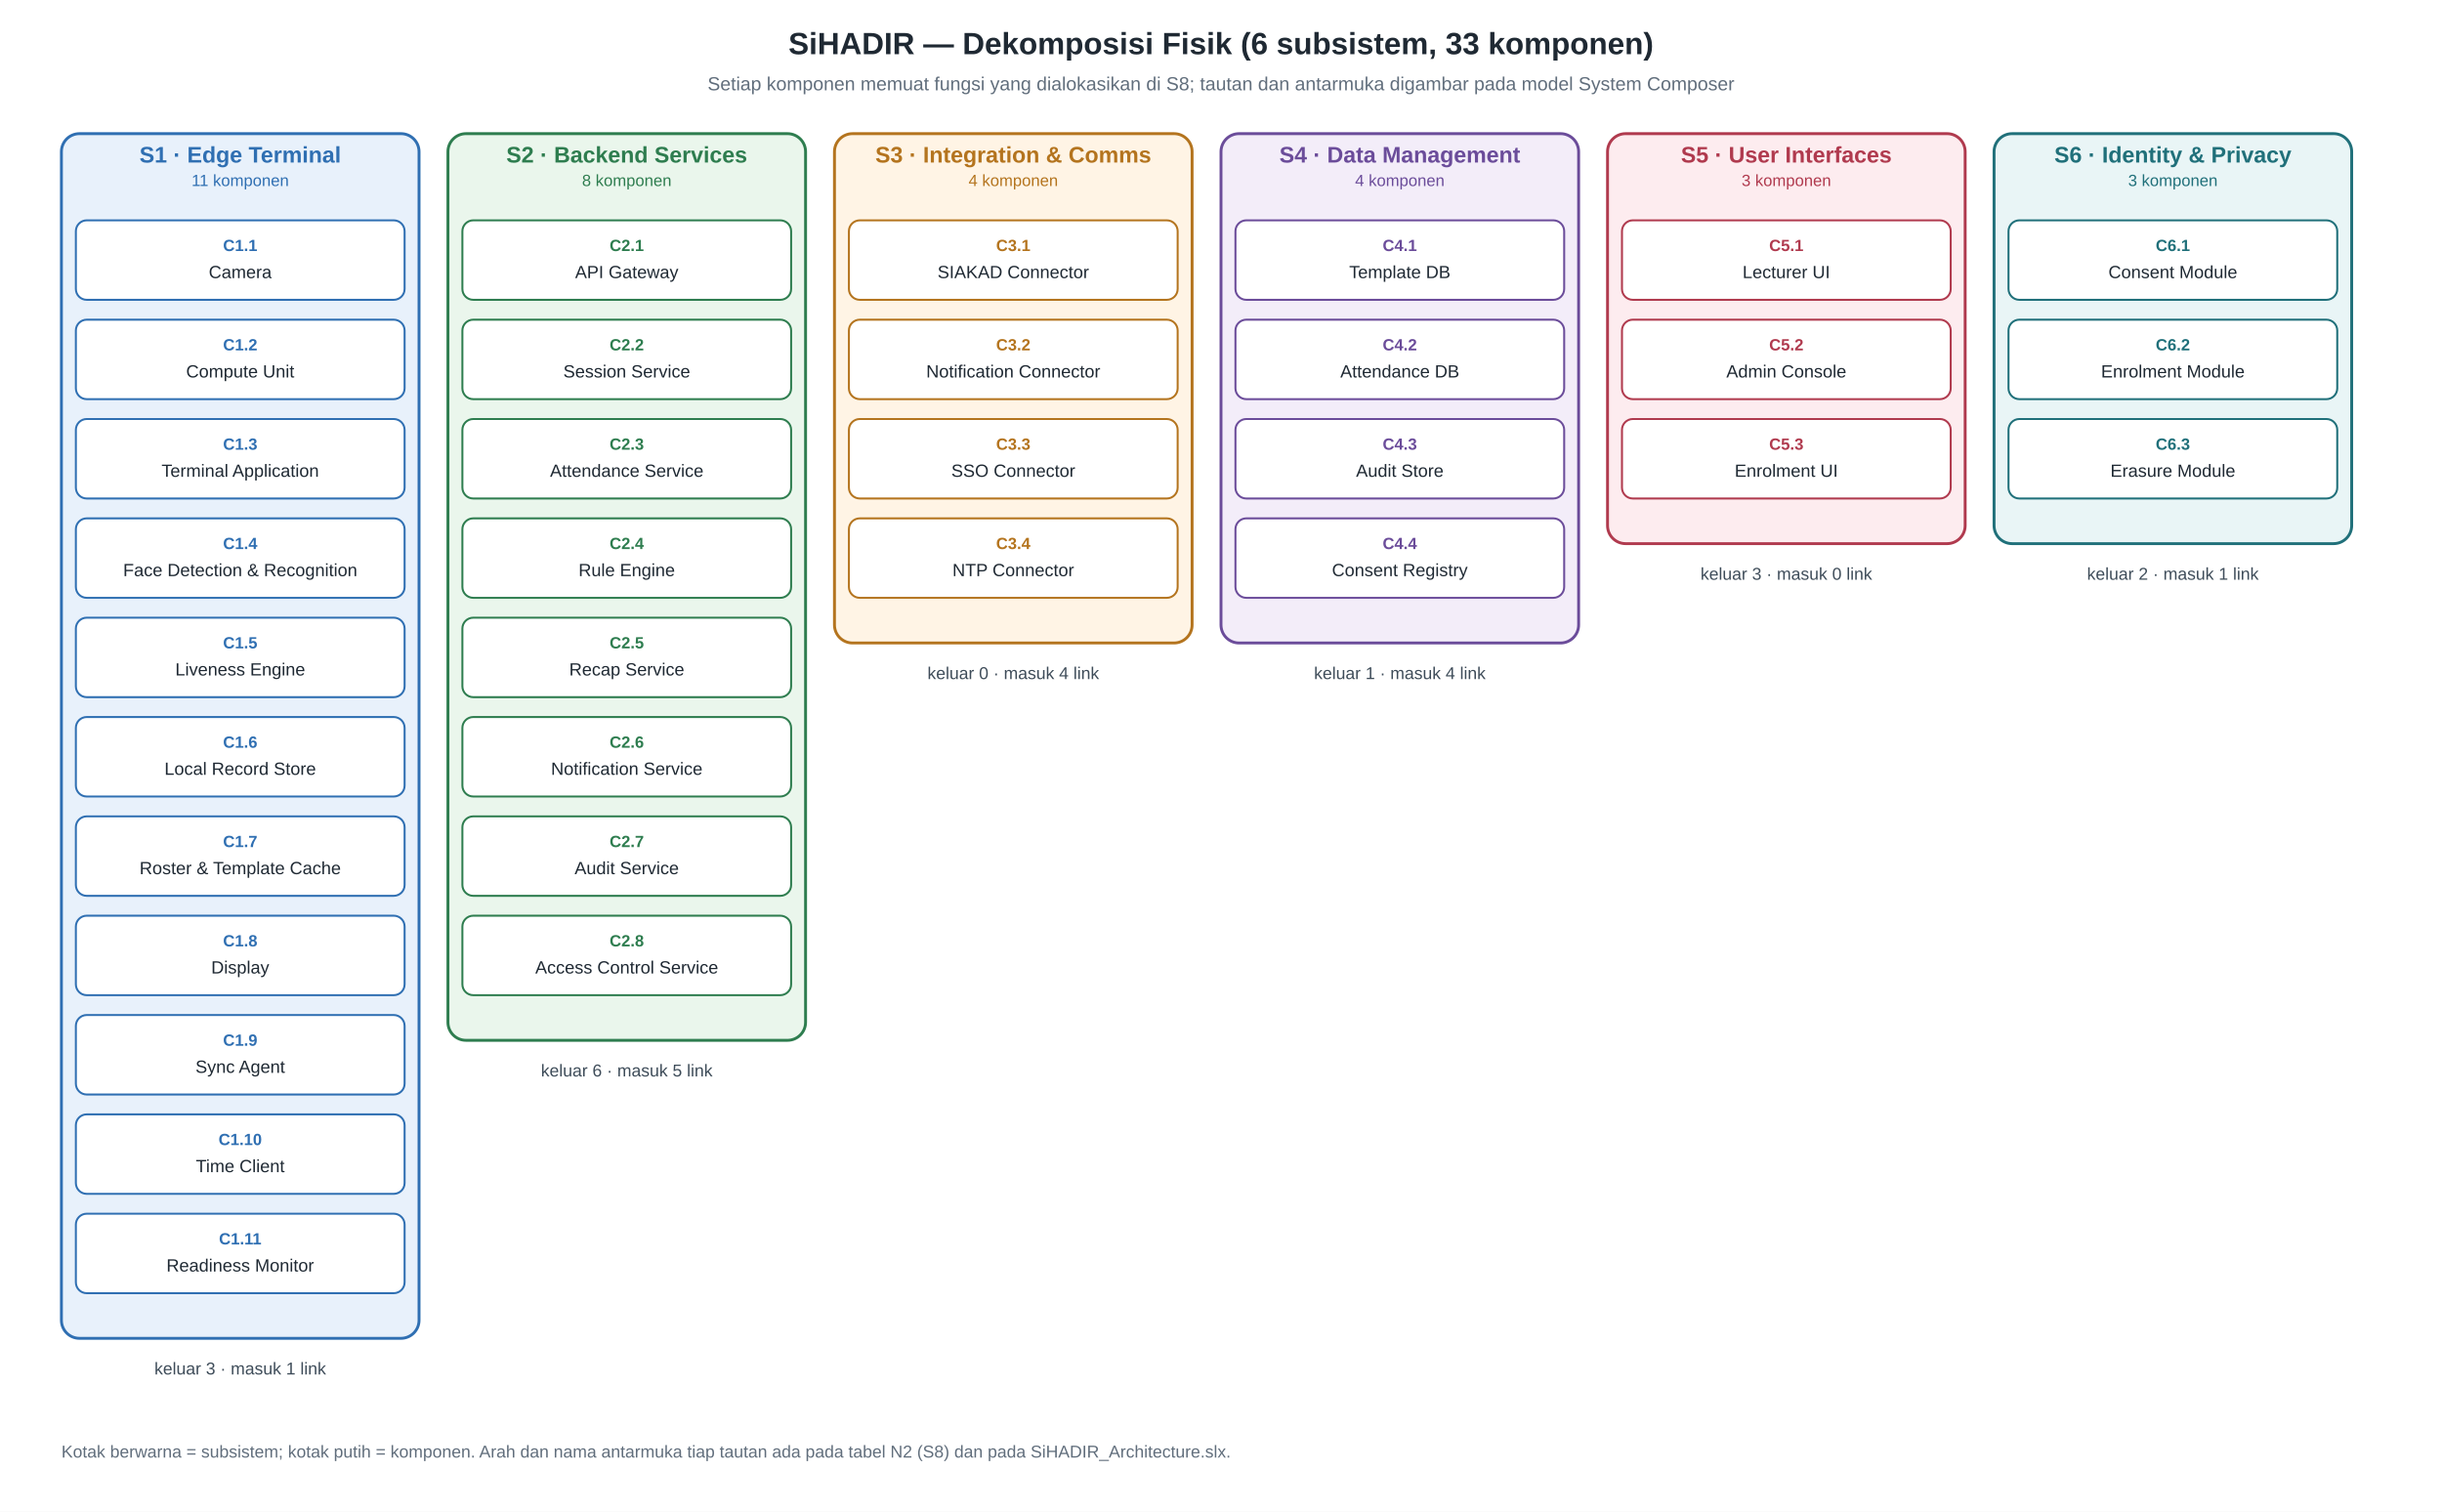
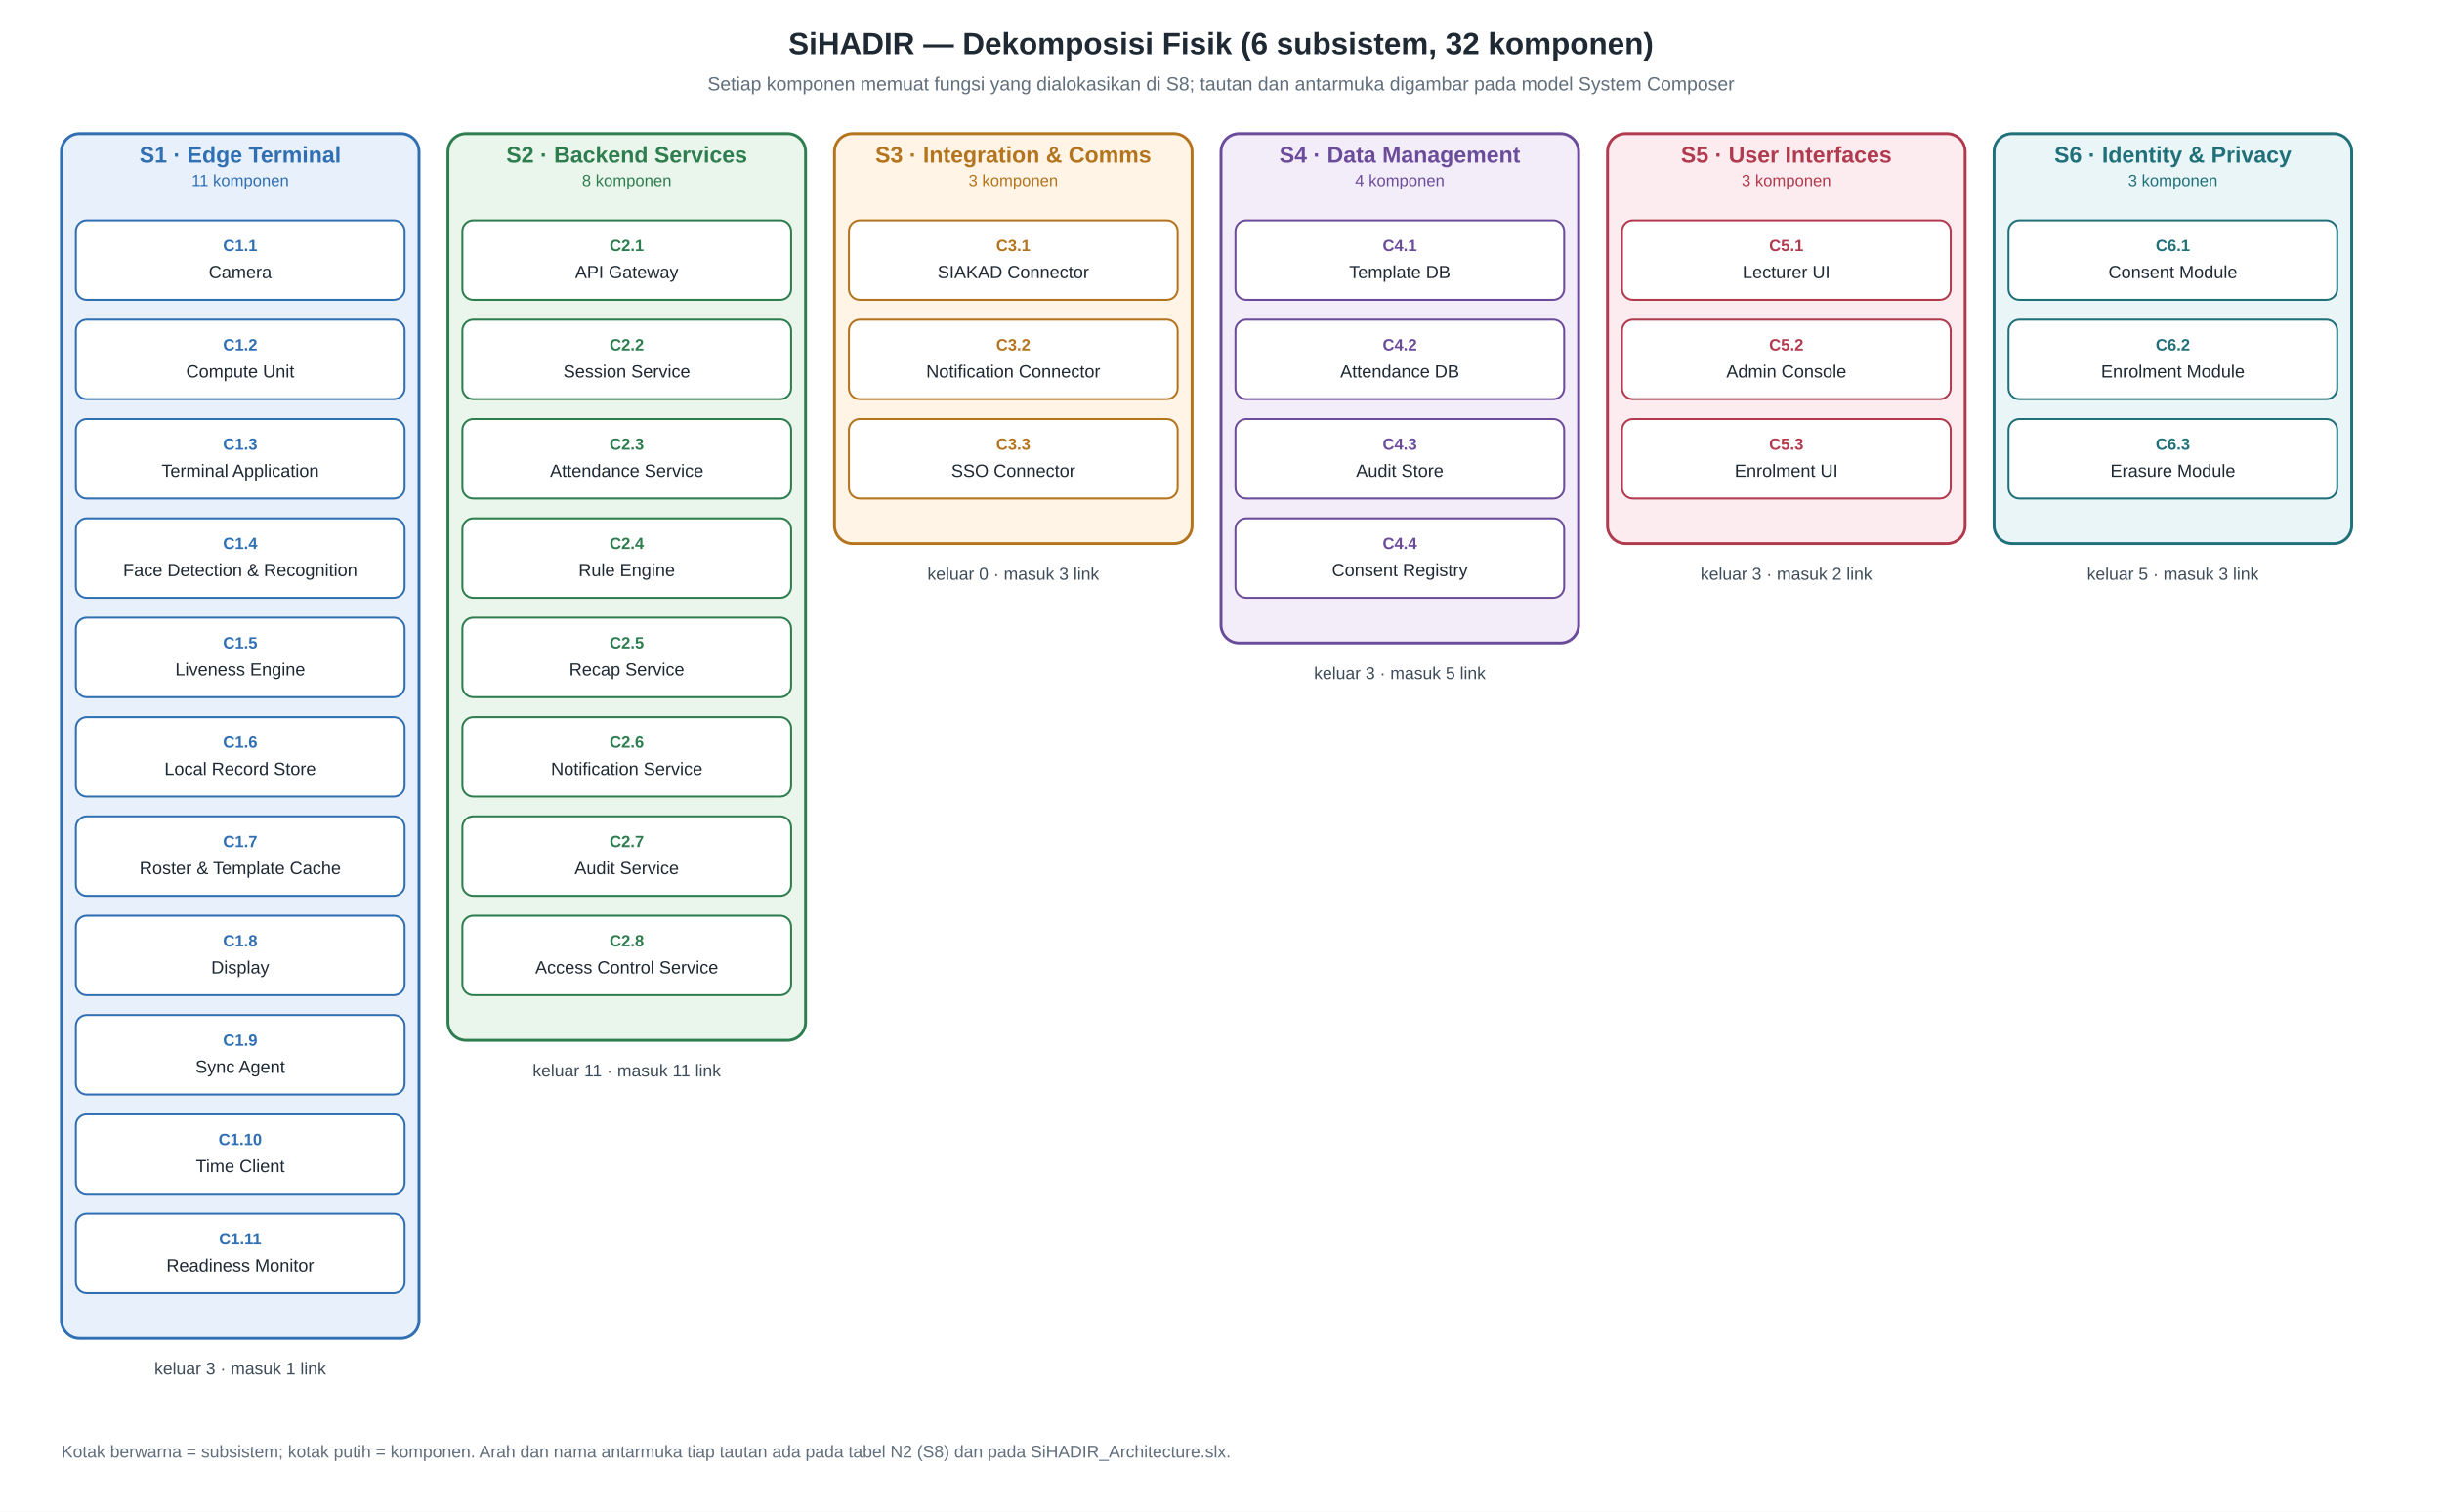
<svg xmlns="http://www.w3.org/2000/svg" width="1352" height="837" viewBox="0 0 1352 837" font-family="Segoe UI, Arial, sans-serif">
  <rect width="1352" height="837" fill="#FFFFFF" />
-   <text x="676.0" y="30" text-anchor="middle" font-size="17" font-weight="600" fill="#1F2933">SiHADIR — Dekomposisi Fisik (6 subsistem, 33 komponen)</text>
+   <text x="676.0" y="30" text-anchor="middle" font-size="17" font-weight="600" fill="#1F2933">SiHADIR — Dekomposisi Fisik (6 subsistem, 32 komponen)</text>
  <text x="676.0" y="50" text-anchor="middle" font-size="10.5" fill="#616E7C">Setiap komponen memuat fungsi yang dialokasikan di S8; tautan dan antarmuka digambar pada model System Composer</text>
  <rect x="34" y="74" width="198" height="667" rx="10" fill="#E8F1FB" stroke="#2F6FB2" stroke-width="1.6" />
  <text x="133.0" y="90" text-anchor="middle" font-size="12.5" font-weight="700" fill="#2F6FB2">S1 · Edge Terminal</text>
  <text x="133.0" y="103" text-anchor="middle" font-size="9" fill="#2F6FB2">11 komponen</text>
  <rect x="248" y="74" width="198" height="502" rx="10" fill="#EAF6EC" stroke="#2E7D4F" stroke-width="1.6" />
  <text x="347.0" y="90" text-anchor="middle" font-size="12.5" font-weight="700" fill="#2E7D4F">S2 · Backend Services</text>
  <text x="347.0" y="103" text-anchor="middle" font-size="9" fill="#2E7D4F">8 komponen</text>
-   <rect x="462" y="74" width="198" height="282" rx="10" fill="#FFF4E5" stroke="#B4741E" stroke-width="1.6" />
+   <rect x="462" y="74" width="198" height="227" rx="10" fill="#FFF4E5" stroke="#B4741E" stroke-width="1.6" />
  <text x="561.0" y="90" text-anchor="middle" font-size="12.5" font-weight="700" fill="#B4741E">S3 · Integration &amp; Comms</text>
-   <text x="561.0" y="103" text-anchor="middle" font-size="9" fill="#B4741E">4 komponen</text>
+   <text x="561.0" y="103" text-anchor="middle" font-size="9" fill="#B4741E">3 komponen</text>
  <rect x="676" y="74" width="198" height="282" rx="10" fill="#F3EDF9" stroke="#6B4C9A" stroke-width="1.6" />
  <text x="775.0" y="90" text-anchor="middle" font-size="12.5" font-weight="700" fill="#6B4C9A">S4 · Data Management</text>
  <text x="775.0" y="103" text-anchor="middle" font-size="9" fill="#6B4C9A">4 komponen</text>
  <rect x="890" y="74" width="198" height="227" rx="10" fill="#FDECEF" stroke="#B03A4E" stroke-width="1.6" />
  <text x="989.0" y="90" text-anchor="middle" font-size="12.5" font-weight="700" fill="#B03A4E">S5 · User Interfaces</text>
  <text x="989.0" y="103" text-anchor="middle" font-size="9" fill="#B03A4E">3 komponen</text>
  <rect x="1104" y="74" width="198" height="227" rx="10" fill="#E9F5F6" stroke="#20707A" stroke-width="1.6" />
  <text x="1203.0" y="90" text-anchor="middle" font-size="12.5" font-weight="700" fill="#20707A">S6 · Identity &amp; Privacy</text>
  <text x="1203.0" y="103" text-anchor="middle" font-size="9" fill="#20707A">3 komponen</text>
  <rect x="42" y="122" width="182" height="44" rx="6" fill="#FFFFFF" stroke="#2F6FB2" stroke-width="1.1" />
  <text x="133.0" y="139" text-anchor="middle" font-size="9" font-weight="700" fill="#2F6FB2">C1.1</text>
  <text x="133.0" y="154" text-anchor="middle" font-size="9.8" fill="#1F2933">Camera</text>
  <rect x="42" y="177" width="182" height="44" rx="6" fill="#FFFFFF" stroke="#2F6FB2" stroke-width="1.1" />
  <text x="133.0" y="194" text-anchor="middle" font-size="9" font-weight="700" fill="#2F6FB2">C1.2</text>
  <text x="133.0" y="209" text-anchor="middle" font-size="9.8" fill="#1F2933">Compute Unit</text>
  <rect x="42" y="232" width="182" height="44" rx="6" fill="#FFFFFF" stroke="#2F6FB2" stroke-width="1.1" />
  <text x="133.0" y="249" text-anchor="middle" font-size="9" font-weight="700" fill="#2F6FB2">C1.3</text>
  <text x="133.0" y="264" text-anchor="middle" font-size="9.8" fill="#1F2933">Terminal Application</text>
  <rect x="42" y="287" width="182" height="44" rx="6" fill="#FFFFFF" stroke="#2F6FB2" stroke-width="1.1" />
  <text x="133.0" y="304" text-anchor="middle" font-size="9" font-weight="700" fill="#2F6FB2">C1.4</text>
  <text x="133.0" y="319" text-anchor="middle" font-size="9.8" fill="#1F2933">Face Detection &amp; Recognition</text>
  <rect x="42" y="342" width="182" height="44" rx="6" fill="#FFFFFF" stroke="#2F6FB2" stroke-width="1.1" />
  <text x="133.0" y="359" text-anchor="middle" font-size="9" font-weight="700" fill="#2F6FB2">C1.5</text>
  <text x="133.0" y="374" text-anchor="middle" font-size="9.8" fill="#1F2933">Liveness Engine</text>
  <rect x="42" y="397" width="182" height="44" rx="6" fill="#FFFFFF" stroke="#2F6FB2" stroke-width="1.1" />
  <text x="133.0" y="414" text-anchor="middle" font-size="9" font-weight="700" fill="#2F6FB2">C1.6</text>
  <text x="133.0" y="429" text-anchor="middle" font-size="9.8" fill="#1F2933">Local Record Store</text>
  <rect x="42" y="452" width="182" height="44" rx="6" fill="#FFFFFF" stroke="#2F6FB2" stroke-width="1.1" />
  <text x="133.0" y="469" text-anchor="middle" font-size="9" font-weight="700" fill="#2F6FB2">C1.7</text>
  <text x="133.0" y="484" text-anchor="middle" font-size="9.8" fill="#1F2933">Roster &amp; Template Cache</text>
  <rect x="42" y="507" width="182" height="44" rx="6" fill="#FFFFFF" stroke="#2F6FB2" stroke-width="1.1" />
  <text x="133.0" y="524" text-anchor="middle" font-size="9" font-weight="700" fill="#2F6FB2">C1.8</text>
  <text x="133.0" y="539" text-anchor="middle" font-size="9.8" fill="#1F2933">Display</text>
  <rect x="42" y="562" width="182" height="44" rx="6" fill="#FFFFFF" stroke="#2F6FB2" stroke-width="1.1" />
  <text x="133.0" y="579" text-anchor="middle" font-size="9" font-weight="700" fill="#2F6FB2">C1.9</text>
  <text x="133.0" y="594" text-anchor="middle" font-size="9.8" fill="#1F2933">Sync Agent</text>
  <rect x="42" y="617" width="182" height="44" rx="6" fill="#FFFFFF" stroke="#2F6FB2" stroke-width="1.1" />
  <text x="133.0" y="634" text-anchor="middle" font-size="9" font-weight="700" fill="#2F6FB2">C1.10</text>
  <text x="133.0" y="649" text-anchor="middle" font-size="9.8" fill="#1F2933">Time Client</text>
  <rect x="42" y="672" width="182" height="44" rx="6" fill="#FFFFFF" stroke="#2F6FB2" stroke-width="1.1" />
  <text x="133.0" y="689" text-anchor="middle" font-size="9" font-weight="700" fill="#2F6FB2">C1.11</text>
  <text x="133.0" y="704" text-anchor="middle" font-size="9.8" fill="#1F2933">Readiness Monitor</text>
  <rect x="256" y="122" width="182" height="44" rx="6" fill="#FFFFFF" stroke="#2E7D4F" stroke-width="1.1" />
  <text x="347.0" y="139" text-anchor="middle" font-size="9" font-weight="700" fill="#2E7D4F">C2.1</text>
  <text x="347.0" y="154" text-anchor="middle" font-size="9.8" fill="#1F2933">API Gateway</text>
  <rect x="256" y="177" width="182" height="44" rx="6" fill="#FFFFFF" stroke="#2E7D4F" stroke-width="1.1" />
  <text x="347.0" y="194" text-anchor="middle" font-size="9" font-weight="700" fill="#2E7D4F">C2.2</text>
  <text x="347.0" y="209" text-anchor="middle" font-size="9.8" fill="#1F2933">Session Service</text>
  <rect x="256" y="232" width="182" height="44" rx="6" fill="#FFFFFF" stroke="#2E7D4F" stroke-width="1.1" />
  <text x="347.0" y="249" text-anchor="middle" font-size="9" font-weight="700" fill="#2E7D4F">C2.3</text>
  <text x="347.0" y="264" text-anchor="middle" font-size="9.8" fill="#1F2933">Attendance Service</text>
  <rect x="256" y="287" width="182" height="44" rx="6" fill="#FFFFFF" stroke="#2E7D4F" stroke-width="1.1" />
  <text x="347.0" y="304" text-anchor="middle" font-size="9" font-weight="700" fill="#2E7D4F">C2.4</text>
  <text x="347.0" y="319" text-anchor="middle" font-size="9.8" fill="#1F2933">Rule Engine</text>
  <rect x="256" y="342" width="182" height="44" rx="6" fill="#FFFFFF" stroke="#2E7D4F" stroke-width="1.1" />
  <text x="347.0" y="359" text-anchor="middle" font-size="9" font-weight="700" fill="#2E7D4F">C2.5</text>
  <text x="347.0" y="374" text-anchor="middle" font-size="9.8" fill="#1F2933">Recap Service</text>
  <rect x="256" y="397" width="182" height="44" rx="6" fill="#FFFFFF" stroke="#2E7D4F" stroke-width="1.1" />
  <text x="347.0" y="414" text-anchor="middle" font-size="9" font-weight="700" fill="#2E7D4F">C2.6</text>
  <text x="347.0" y="429" text-anchor="middle" font-size="9.8" fill="#1F2933">Notification Service</text>
  <rect x="256" y="452" width="182" height="44" rx="6" fill="#FFFFFF" stroke="#2E7D4F" stroke-width="1.1" />
  <text x="347.0" y="469" text-anchor="middle" font-size="9" font-weight="700" fill="#2E7D4F">C2.7</text>
  <text x="347.0" y="484" text-anchor="middle" font-size="9.8" fill="#1F2933">Audit Service</text>
  <rect x="256" y="507" width="182" height="44" rx="6" fill="#FFFFFF" stroke="#2E7D4F" stroke-width="1.1" />
  <text x="347.0" y="524" text-anchor="middle" font-size="9" font-weight="700" fill="#2E7D4F">C2.8</text>
  <text x="347.0" y="539" text-anchor="middle" font-size="9.8" fill="#1F2933">Access Control Service</text>
  <rect x="470" y="122" width="182" height="44" rx="6" fill="#FFFFFF" stroke="#B4741E" stroke-width="1.1" />
  <text x="561.0" y="139" text-anchor="middle" font-size="9" font-weight="700" fill="#B4741E">C3.1</text>
  <text x="561.0" y="154" text-anchor="middle" font-size="9.8" fill="#1F2933">SIAKAD Connector</text>
  <rect x="470" y="177" width="182" height="44" rx="6" fill="#FFFFFF" stroke="#B4741E" stroke-width="1.1" />
  <text x="561.0" y="194" text-anchor="middle" font-size="9" font-weight="700" fill="#B4741E">C3.2</text>
  <text x="561.0" y="209" text-anchor="middle" font-size="9.8" fill="#1F2933">Notification Connector</text>
  <rect x="470" y="232" width="182" height="44" rx="6" fill="#FFFFFF" stroke="#B4741E" stroke-width="1.1" />
  <text x="561.0" y="249" text-anchor="middle" font-size="9" font-weight="700" fill="#B4741E">C3.3</text>
  <text x="561.0" y="264" text-anchor="middle" font-size="9.8" fill="#1F2933">SSO Connector</text>
-   <rect x="470" y="287" width="182" height="44" rx="6" fill="#FFFFFF" stroke="#B4741E" stroke-width="1.1" />
-   <text x="561.0" y="304" text-anchor="middle" font-size="9" font-weight="700" fill="#B4741E">C3.4</text>
-   <text x="561.0" y="319" text-anchor="middle" font-size="9.8" fill="#1F2933">NTP Connector</text>
  <rect x="684" y="122" width="182" height="44" rx="6" fill="#FFFFFF" stroke="#6B4C9A" stroke-width="1.1" />
  <text x="775.0" y="139" text-anchor="middle" font-size="9" font-weight="700" fill="#6B4C9A">C4.1</text>
  <text x="775.0" y="154" text-anchor="middle" font-size="9.8" fill="#1F2933">Template DB</text>
  <rect x="684" y="177" width="182" height="44" rx="6" fill="#FFFFFF" stroke="#6B4C9A" stroke-width="1.1" />
  <text x="775.0" y="194" text-anchor="middle" font-size="9" font-weight="700" fill="#6B4C9A">C4.2</text>
  <text x="775.0" y="209" text-anchor="middle" font-size="9.8" fill="#1F2933">Attendance DB</text>
  <rect x="684" y="232" width="182" height="44" rx="6" fill="#FFFFFF" stroke="#6B4C9A" stroke-width="1.1" />
  <text x="775.0" y="249" text-anchor="middle" font-size="9" font-weight="700" fill="#6B4C9A">C4.3</text>
  <text x="775.0" y="264" text-anchor="middle" font-size="9.8" fill="#1F2933">Audit Store</text>
  <rect x="684" y="287" width="182" height="44" rx="6" fill="#FFFFFF" stroke="#6B4C9A" stroke-width="1.1" />
  <text x="775.0" y="304" text-anchor="middle" font-size="9" font-weight="700" fill="#6B4C9A">C4.4</text>
  <text x="775.0" y="319" text-anchor="middle" font-size="9.8" fill="#1F2933">Consent Registry</text>
  <rect x="898" y="122" width="182" height="44" rx="6" fill="#FFFFFF" stroke="#B03A4E" stroke-width="1.1" />
  <text x="989.0" y="139" text-anchor="middle" font-size="9" font-weight="700" fill="#B03A4E">C5.1</text>
  <text x="989.0" y="154" text-anchor="middle" font-size="9.8" fill="#1F2933">Lecturer UI</text>
  <rect x="898" y="177" width="182" height="44" rx="6" fill="#FFFFFF" stroke="#B03A4E" stroke-width="1.1" />
  <text x="989.0" y="194" text-anchor="middle" font-size="9" font-weight="700" fill="#B03A4E">C5.2</text>
  <text x="989.0" y="209" text-anchor="middle" font-size="9.8" fill="#1F2933">Admin Console</text>
  <rect x="898" y="232" width="182" height="44" rx="6" fill="#FFFFFF" stroke="#B03A4E" stroke-width="1.1" />
  <text x="989.0" y="249" text-anchor="middle" font-size="9" font-weight="700" fill="#B03A4E">C5.3</text>
  <text x="989.0" y="264" text-anchor="middle" font-size="9.8" fill="#1F2933">Enrolment UI</text>
  <rect x="1112" y="122" width="182" height="44" rx="6" fill="#FFFFFF" stroke="#20707A" stroke-width="1.1" />
  <text x="1203.0" y="139" text-anchor="middle" font-size="9" font-weight="700" fill="#20707A">C6.1</text>
  <text x="1203.0" y="154" text-anchor="middle" font-size="9.8" fill="#1F2933">Consent Module</text>
  <rect x="1112" y="177" width="182" height="44" rx="6" fill="#FFFFFF" stroke="#20707A" stroke-width="1.1" />
  <text x="1203.0" y="194" text-anchor="middle" font-size="9" font-weight="700" fill="#20707A">C6.2</text>
  <text x="1203.0" y="209" text-anchor="middle" font-size="9.8" fill="#1F2933">Enrolment Module</text>
  <rect x="1112" y="232" width="182" height="44" rx="6" fill="#FFFFFF" stroke="#20707A" stroke-width="1.1" />
  <text x="1203.0" y="249" text-anchor="middle" font-size="9" font-weight="700" fill="#20707A">C6.3</text>
  <text x="1203.0" y="264" text-anchor="middle" font-size="9.8" fill="#1F2933">Erasure Module</text>
  <text x="133.0" y="761" text-anchor="middle" font-size="9.5" fill="#3E4C59">keluar 3 · masuk 1 link</text>
-   <text x="347.0" y="596" text-anchor="middle" font-size="9.5" fill="#3E4C59">keluar 6 · masuk 5 link</text>
-   <text x="561.0" y="376" text-anchor="middle" font-size="9.5" fill="#3E4C59">keluar 0 · masuk 4 link</text>
-   <text x="775.0" y="376" text-anchor="middle" font-size="9.5" fill="#3E4C59">keluar 1 · masuk 4 link</text>
-   <text x="989.0" y="321" text-anchor="middle" font-size="9.5" fill="#3E4C59">keluar 3 · masuk 0 link</text>
-   <text x="1203.0" y="321" text-anchor="middle" font-size="9.5" fill="#3E4C59">keluar 2 · masuk 1 link</text>
+   <text x="347.0" y="596" text-anchor="middle" font-size="9.5" fill="#3E4C59">keluar 11 · masuk 11 link</text>
+   <text x="561.0" y="321" text-anchor="middle" font-size="9.5" fill="#3E4C59">keluar 0 · masuk 3 link</text>
+   <text x="775.0" y="376" text-anchor="middle" font-size="9.5" fill="#3E4C59">keluar 3 · masuk 5 link</text>
+   <text x="989.0" y="321" text-anchor="middle" font-size="9.5" fill="#3E4C59">keluar 3 · masuk 2 link</text>
+   <text x="1203.0" y="321" text-anchor="middle" font-size="9.5" fill="#3E4C59">keluar 5 · masuk 3 link</text>
  <text x="34" y="807" font-size="9.5" fill="#616E7C">Kotak berwarna = subsistem; kotak putih = komponen. Arah dan nama antarmuka tiap tautan ada pada tabel N2 (S8) dan pada SiHADIR_Architecture.slx.</text>
</svg>
